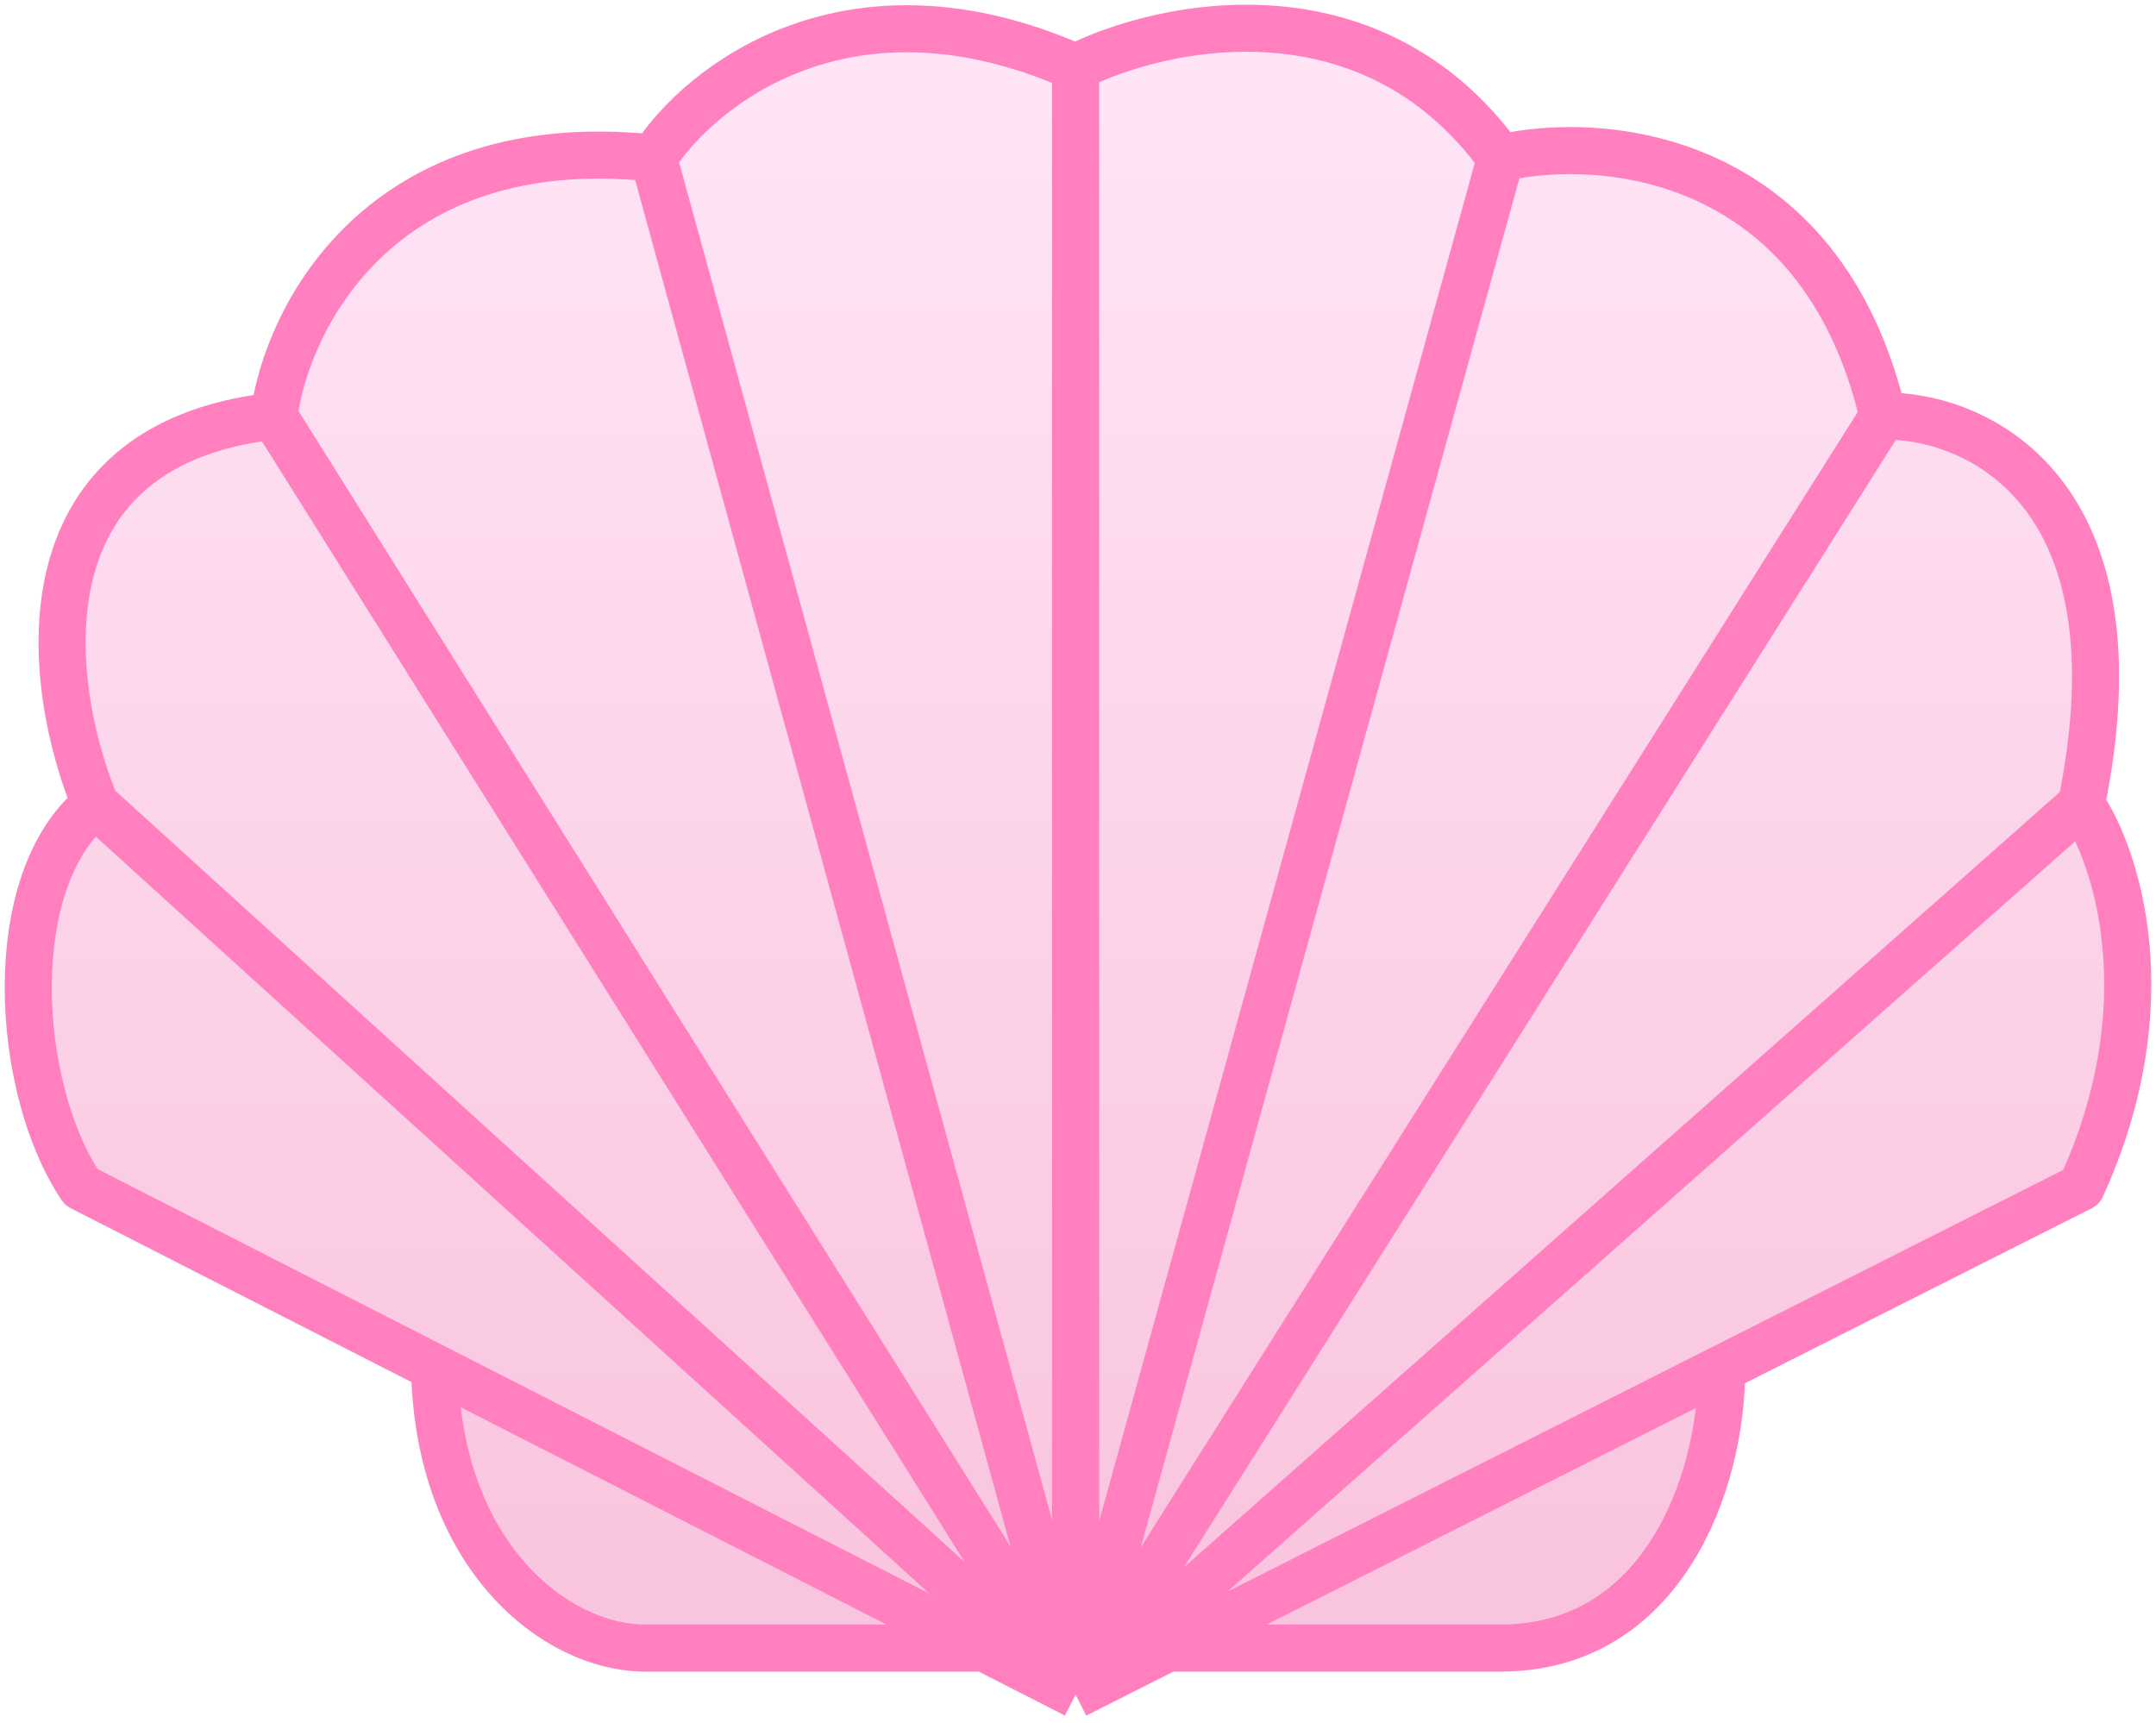
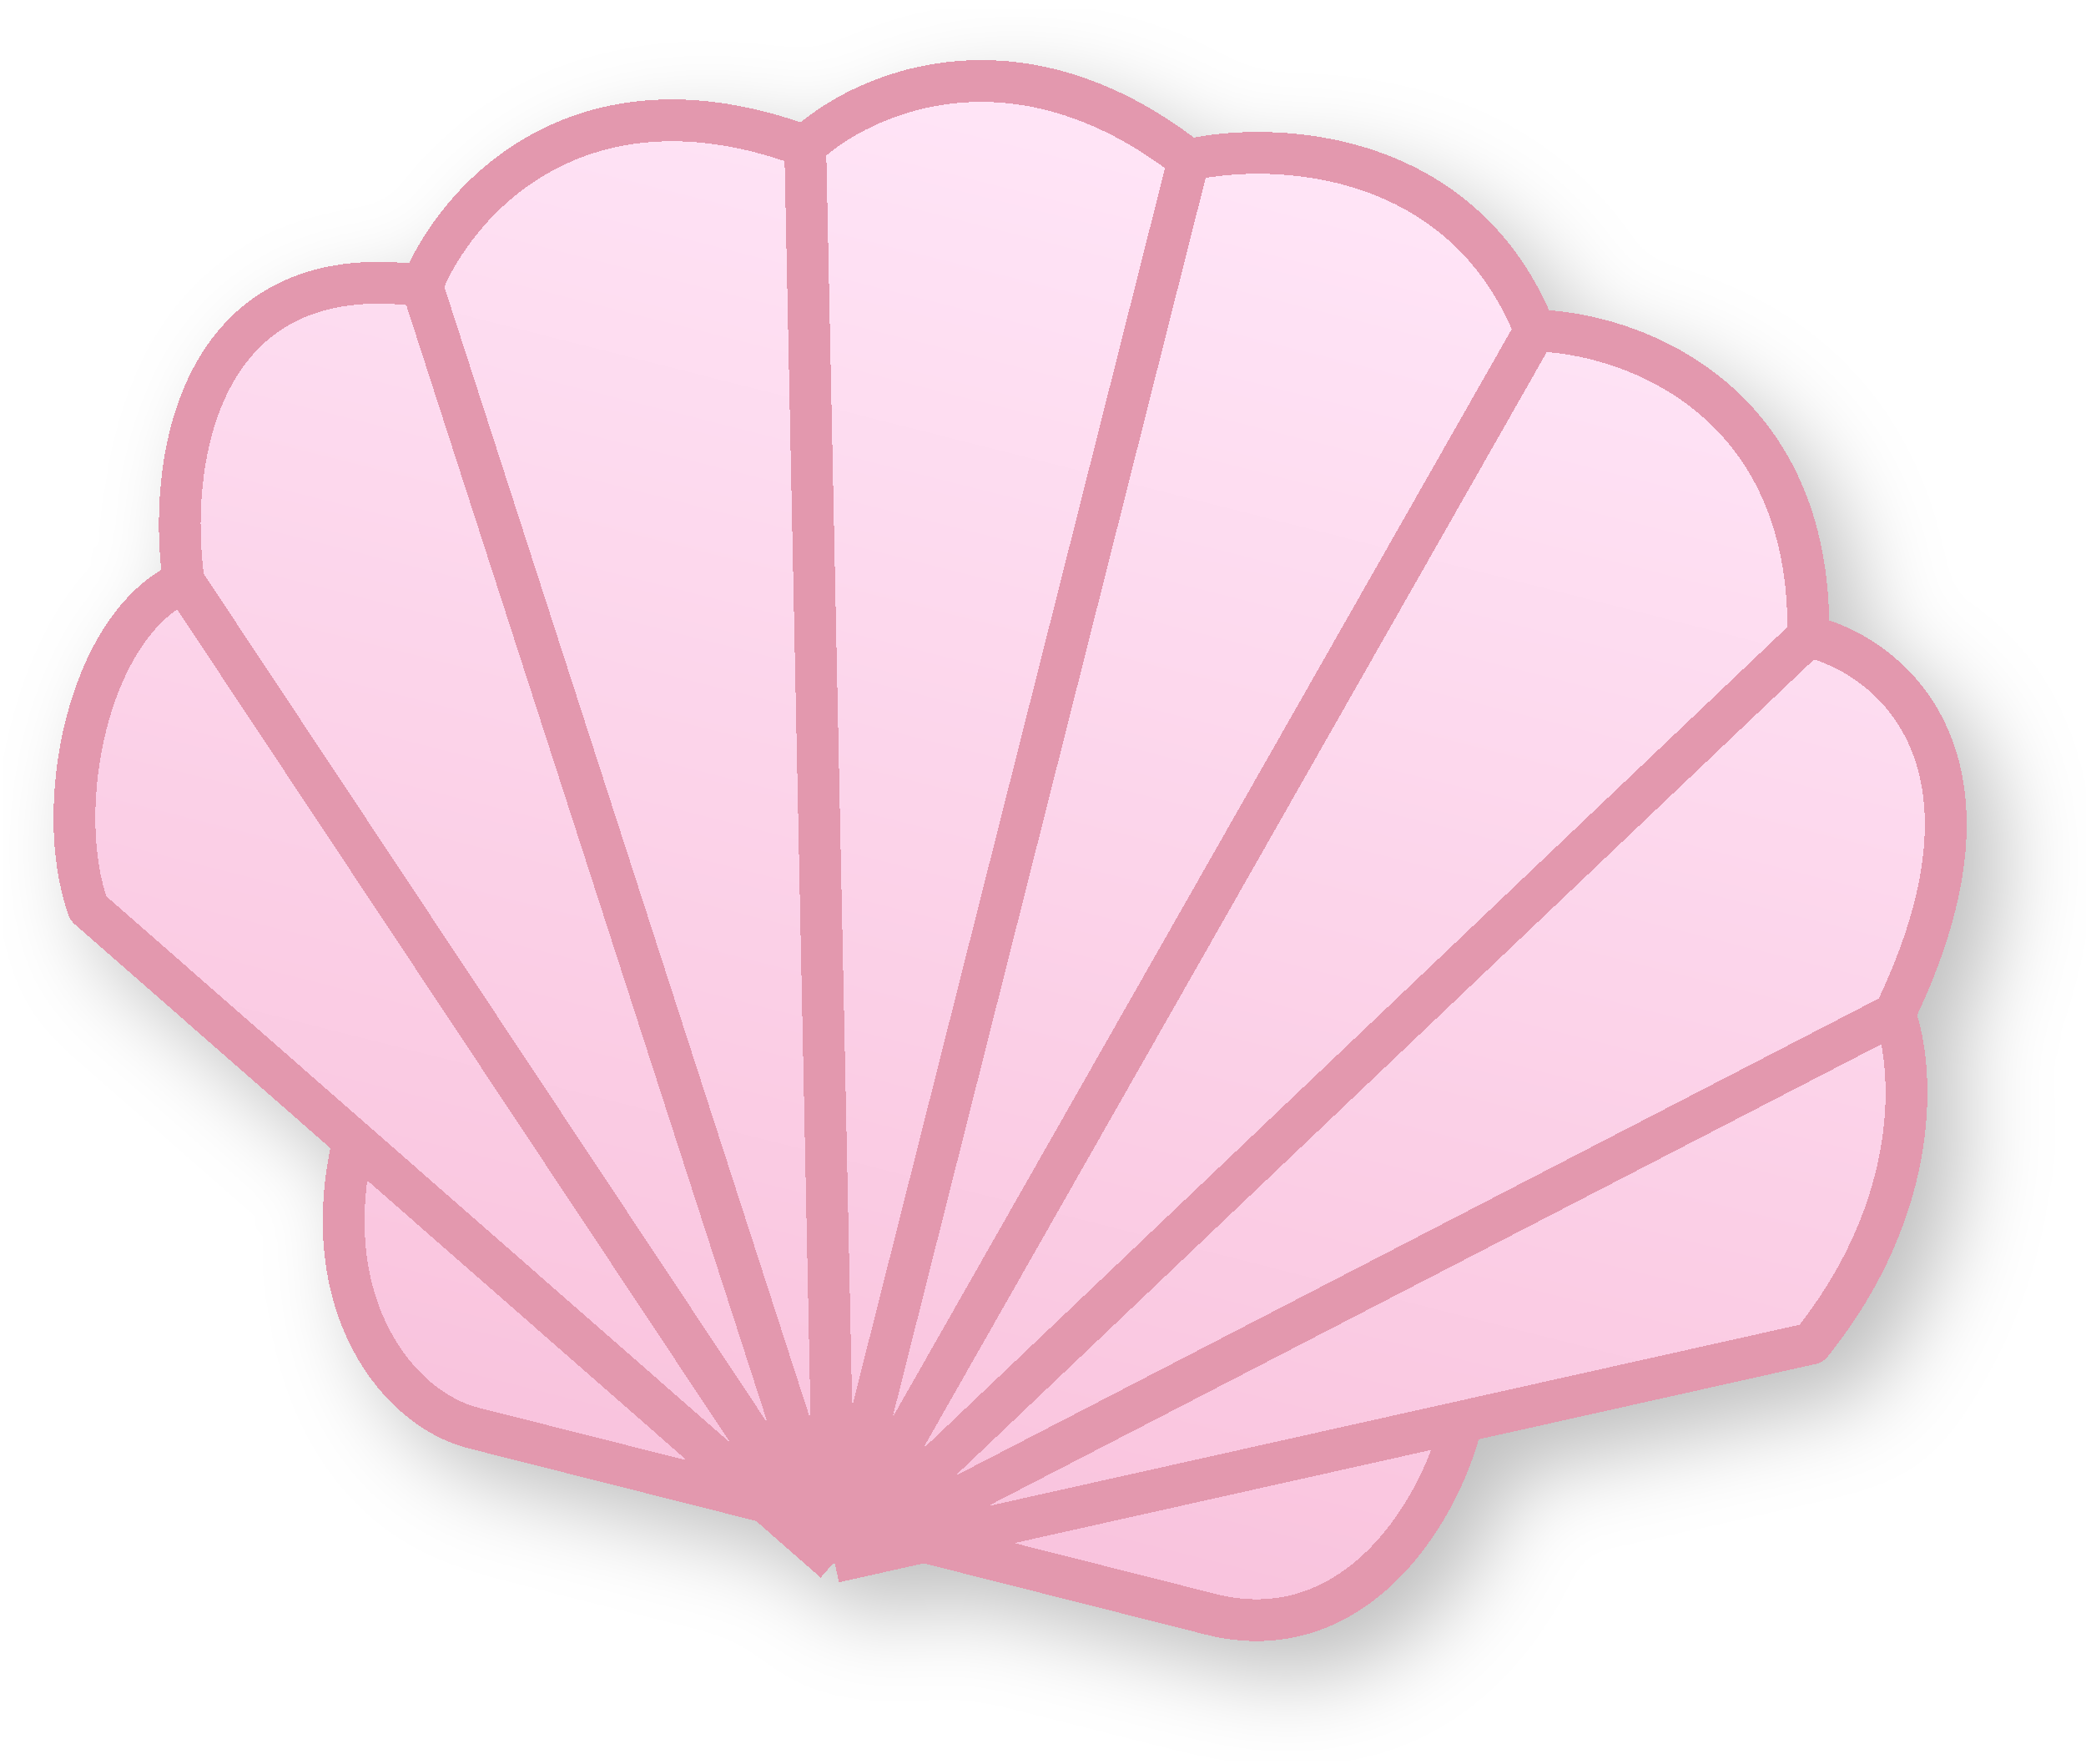
- <svg xmlns="http://www.w3.org/2000/svg" width="229" height="183" viewBox="0 0 229 183" fill="none">
-   <path d="M114.247 180L104.561 175.056H68.499C59.165 175.056 46.517 165.456 46.156 145.25L8.63 126.099C1.565 115.588 0.181 93.431 10.134 85.448C4.974 72.979 1.542 47.272 29.091 44.194C30.45 33.774 40.417 13.704 69.413 16.792C74.305 9.133 90.122 -3.517 114.247 7.156C123.574 2.466 145.658 -2.175 159.383 16.792C170.188 14.284 193.439 16.253 200.005 44.194C209.876 44.052 227.909 52.104 221.069 85.448C224.79 90.859 230 106.566 221.069 126.099L182.871 145.374C182.871 157.786 176.431 175.056 159.391 175.056H124.045L114.247 180Z" fill="url(#paint0_linear_1591_43)" />
-   <path d="M114.247 180V7.156M114.247 180L10.134 85.448M114.247 180L221.069 85.448M114.247 180L29.091 44.194M114.247 180L200.005 44.194M114.247 180L69.413 16.792M114.247 180L159.383 16.792M114.247 180L104.561 175.056M114.247 180L124.045 175.056M114.247 7.156C90.122 -3.517 74.305 9.133 69.413 16.792M114.247 7.156C123.574 2.466 145.658 -2.175 159.383 16.792M10.134 85.448C0.181 93.431 1.565 115.588 8.63 126.099L46.156 145.25M10.134 85.448C4.974 72.979 1.542 47.272 29.091 44.194M221.069 85.448C227.909 52.104 209.876 44.052 200.005 44.194M221.069 85.448C224.79 90.859 230 106.566 221.069 126.099L182.871 145.374M29.091 44.194C30.45 33.774 40.417 13.704 69.413 16.792M200.005 44.194C193.439 16.253 170.188 14.284 159.383 16.792M104.561 175.056H68.499C59.165 175.056 46.517 165.456 46.156 145.25M104.561 175.056L46.156 145.25M124.045 175.056H159.391C176.431 175.056 182.871 157.786 182.871 145.374M124.045 175.056L182.871 145.374" stroke="#FF7FBF" stroke-width="5" stroke-linejoin="round" />
+ <svg xmlns="http://www.w3.org/2000/svg" width="123" height="104" viewBox="0 0 123 104" fill="none">
+   <g filter="url(#filter0_d_1619_12)">
+     <path d="M49.204 92.091L45.169 88.556L27.922 84.199C23.458 83.072 18.569 76.952 20.838 67.245L5.205 53.552C3.096 47.672 5.111 36.908 10.836 34.293C9.874 27.706 11.339 14.997 24.886 16.854C26.795 12.034 33.986 3.64 47.48 8.62C50.746 5.548 59.838 1.409 70.087 9.429C75.114 8.312 86.236 8.761 90.509 19.49C95.979 19.596 106.861 23.347 106.625 37.503C111.363 38.628 119.015 44.657 111.715 59.777C112.841 62.815 113.435 70.956 106.803 79.219L86.206 83.822C84.707 89.758 79.541 97.24 71.391 95.181L54.487 90.91L49.204 92.091Z" fill="url(#paint0_linear_1619_12)" shape-rendering="crispEdges" />
+     <path d="M49.204 92.091L70.087 9.429M49.204 92.091L10.836 34.293M49.204 92.091L111.715 59.777M49.204 92.091L24.886 16.854M49.204 92.091L106.625 37.503M49.204 92.091L47.48 8.62M49.204 92.091L90.509 19.49M49.204 92.091L45.169 88.556M49.204 92.091L54.487 90.91M70.087 9.429C59.838 1.409 50.746 5.548 47.48 8.62M70.087 9.429C75.114 8.312 86.236 8.761 90.509 19.49M10.836 34.293C5.111 36.908 3.096 47.672 5.205 53.552L20.838 67.245M10.836 34.293C9.874 27.706 11.339 14.997 24.886 16.854M111.715 59.777C119.015 44.657 111.363 38.628 106.625 37.503M111.715 59.777C112.841 62.815 113.435 70.956 106.803 79.219L86.206 83.822M24.886 16.854C26.795 12.034 33.986 3.64 47.48 8.62M106.625 37.503C106.861 23.347 95.979 19.596 90.509 19.49M45.169 88.556L27.922 84.199C23.458 83.072 18.569 76.952 20.838 67.245M45.169 88.556L20.838 67.245M54.487 90.91L71.391 95.181C79.541 97.24 84.707 89.758 86.206 83.822M54.487 90.91L86.206 83.822" stroke="#E398AE" stroke-width="2.466" stroke-linejoin="round" shape-rendering="crispEdges" />
+   </g>
  <defs>
-     <linearGradient id="paint0_linear_1591_43" x1="114.5" y1="3" x2="114.5" y2="180" gradientUnits="userSpaceOnUse">
+     <filter id="filter0_d_1619_12" x="0.156" y="0.542" width="122.809" height="103.222" filterUnits="userSpaceOnUse" color-interpolation-filters="sRGB">
+       <feFlood flood-opacity="0" result="BackgroundImageFix" />
+       <feColorMatrix in="SourceAlpha" type="matrix" values="0 0 0 0 0 0 0 0 0 0 0 0 0 0 0 0 0 0 127 0" result="hardAlpha" />
+       <feOffset dx="2" dy="2" />
+       <feGaussianBlur stdDeviation="2.5" />
+       <feComposite in2="hardAlpha" operator="out" />
+       <feColorMatrix type="matrix" values="0 0 0 0 0 0 0 0 0 0 0 0 0 0 0 0 0 0 0.25 0" />
+       <feBlend mode="normal" in2="BackgroundImageFix" result="effect1_dropShadow_1619_12" />
+       <feBlend mode="normal" in="SourceGraphic" in2="effect1_dropShadow_1619_12" result="shape" />
+     </filter>
+     <linearGradient id="paint0_linear_1619_12" x1="70.71" y1="7.471" x2="49.325" y2="92.121" gradientUnits="userSpaceOnUse">
      <stop stop-color="#FFE5F7" />
      <stop offset="0.98" stop-color="#F9C3DD" />
      <stop offset="1" stop-color="#D9D9D9" stop-opacity="0" />
    </linearGradient>
  </defs>
</svg>
